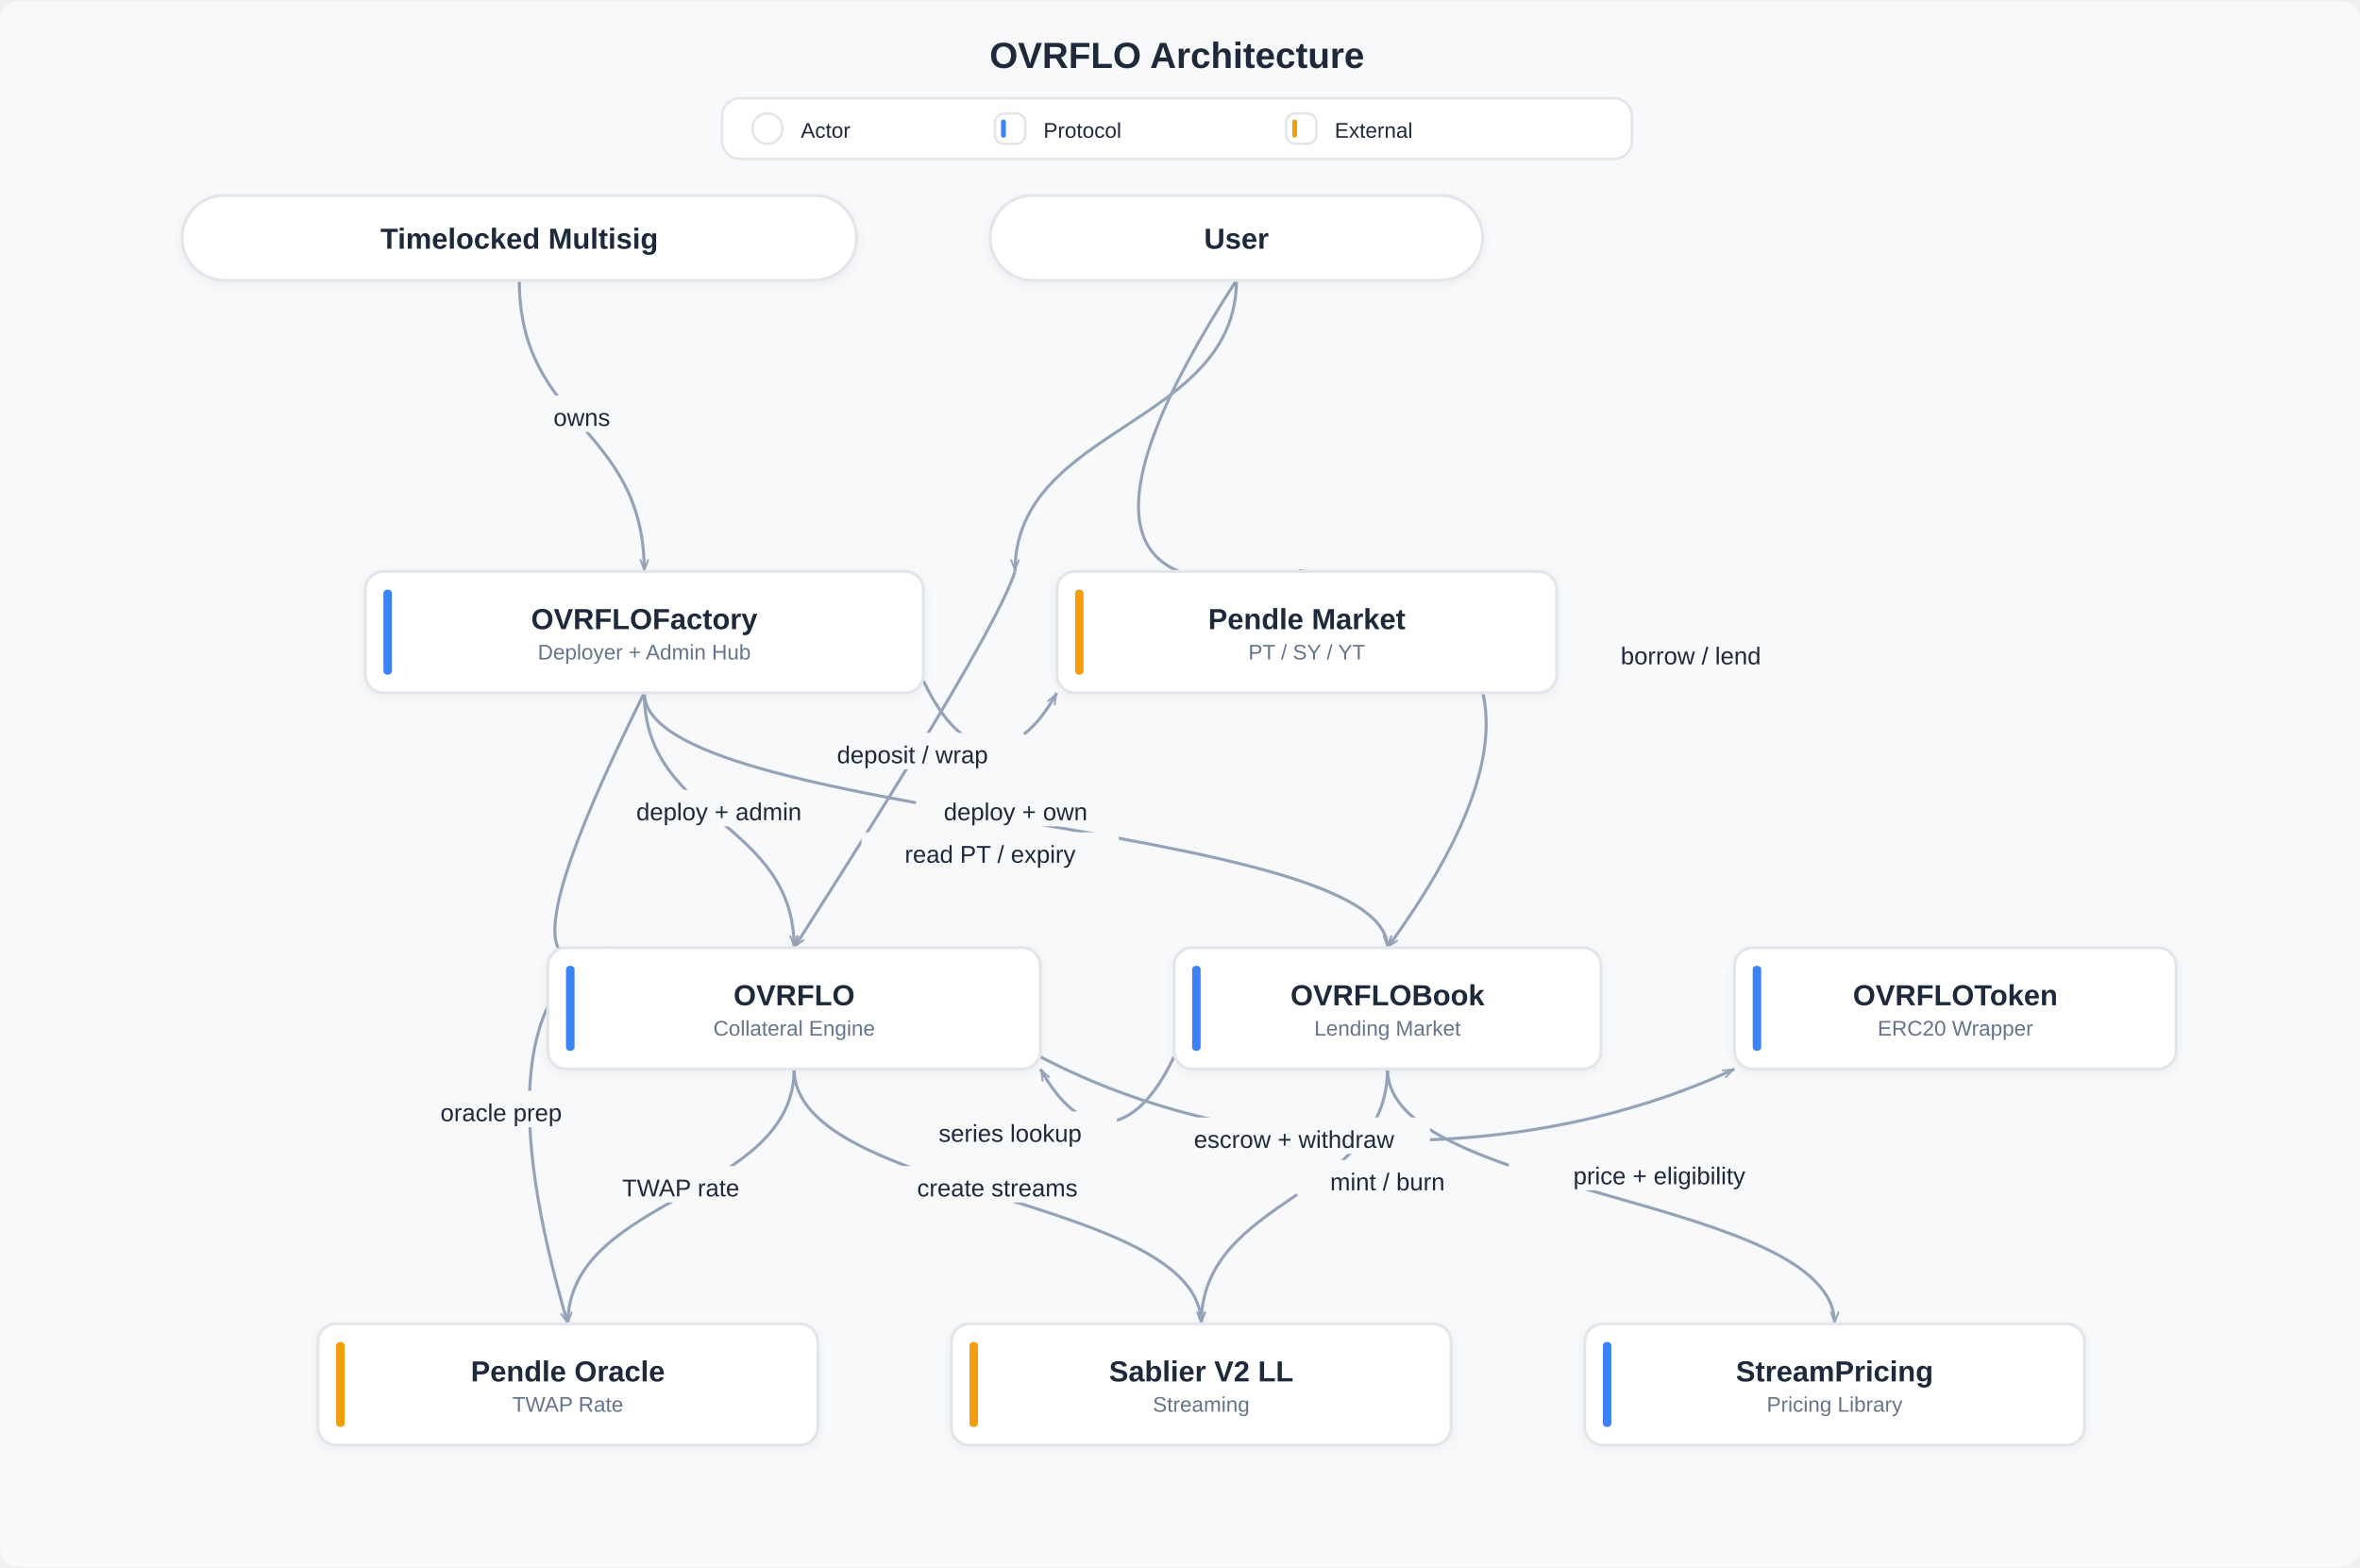
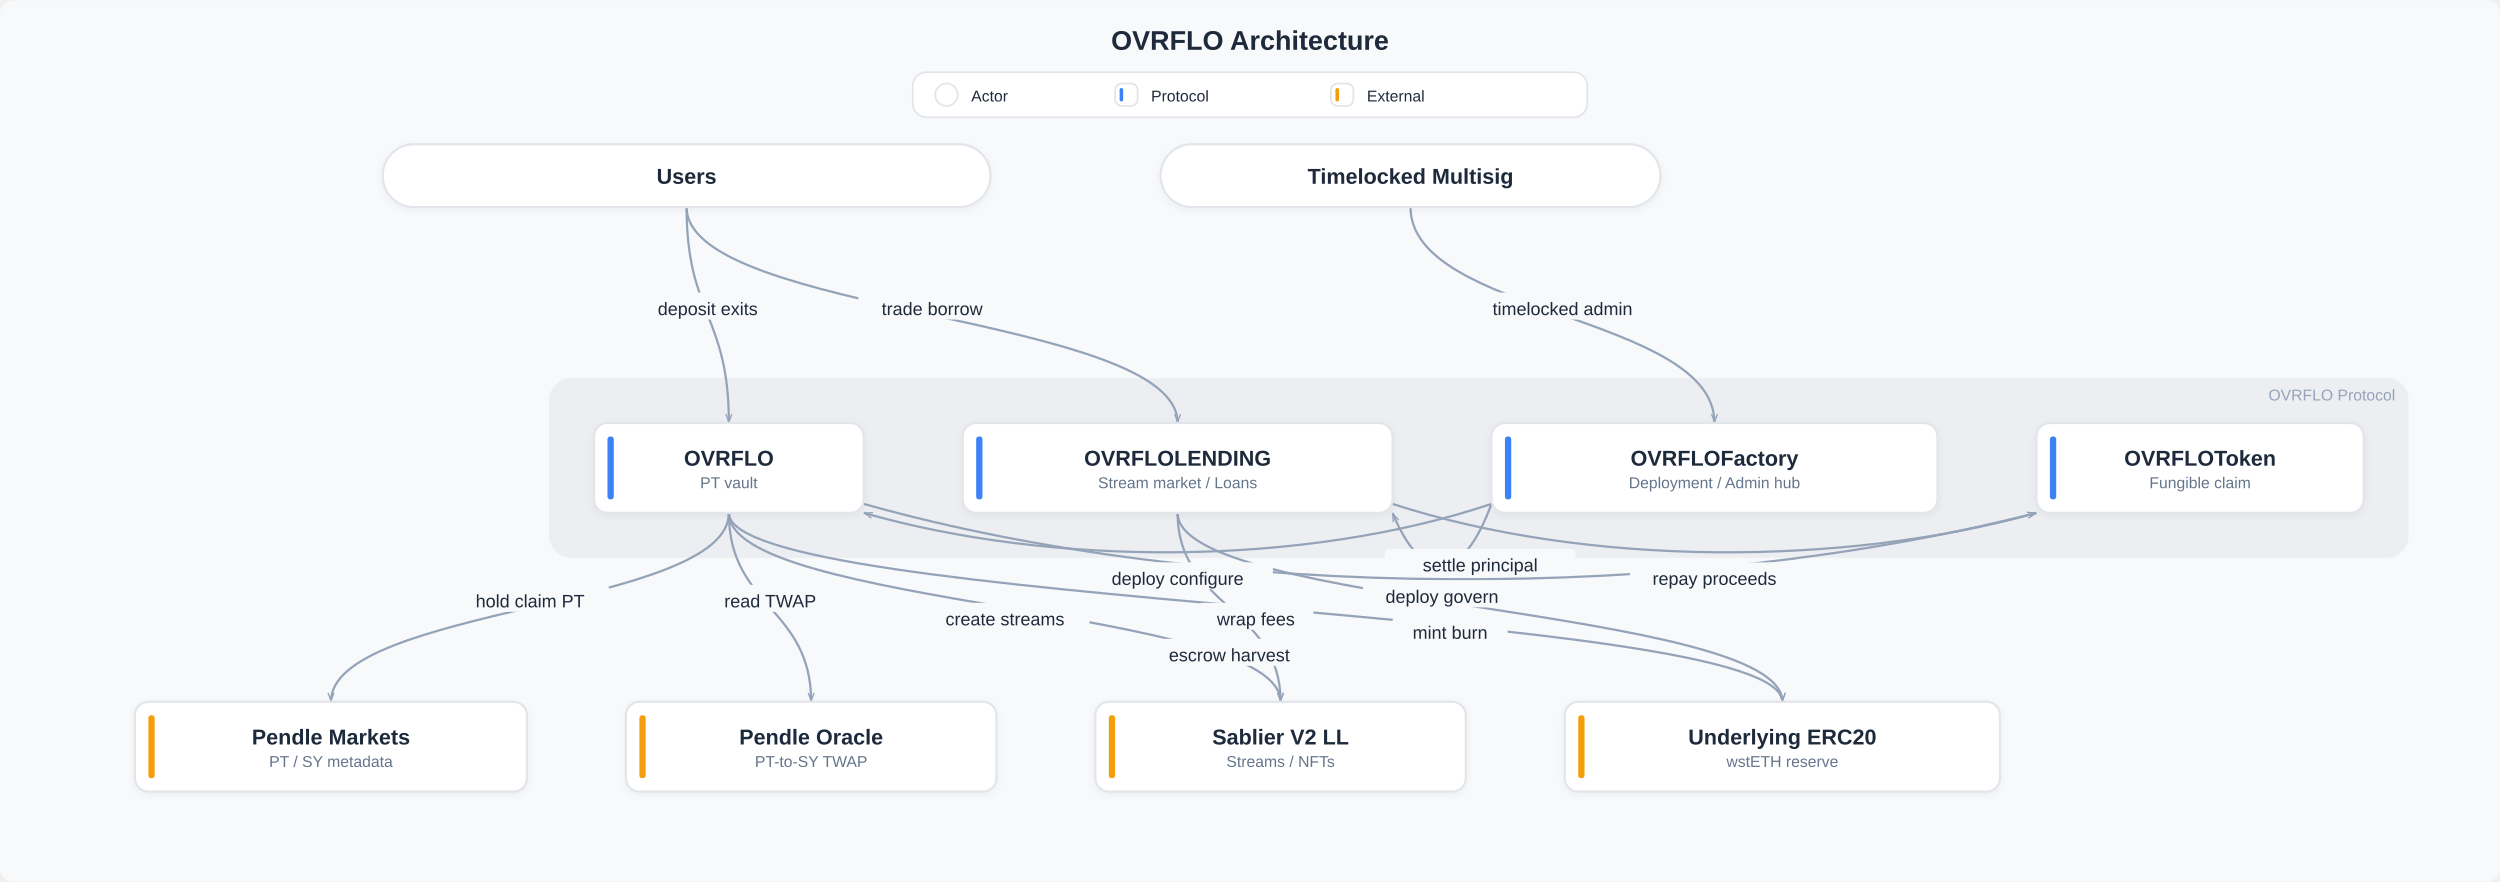
- <svg xmlns="http://www.w3.org/2000/svg" width="971" height="645" viewBox="0 0 389 258" font-family="Arial, sans-serif">
+ <svg xmlns="http://www.w3.org/2000/svg" width="1389" height="490" viewBox="0 0 556 196" font-family="Arial, sans-serif">
  <defs>
    <marker id="ah" viewBox="0 0 8 6" refX="8" refY="3" markerWidth="4" markerHeight="3" orient="auto">
      <path d="M0.5,0.5 L7,3 L0.5,5.5" fill="none" stroke="#94A3B8" stroke-width="1.2" stroke-linejoin="round" stroke-linecap="round" />
    </marker>
    <filter id="shadow" x="-6%" y="-8%" width="112%" height="128%">
      <feDropShadow dx="0" dy="0.5" stdDeviation="0.8" flood-color="#000" flood-opacity="0.05" />
    </filter>
  </defs>
-   <rect width="389" height="258" fill="#F8F9FB" rx="3" />
-   <text x="194" y="11" text-anchor="middle" font-size="6" font-weight="700" fill="#1E293B">OVRFLO Architecture</text>
-   <rect x="119" y="16" width="150" height="10" rx="3" fill="#fff" stroke="#E2E5EA" stroke-width="0.4" />
-   <rect x="124" y="18.5" width="5" height="5" rx="2.5" fill="#fff" stroke="#E2E5EA" stroke-width="0.4" />
-   <text x="132" y="22.5" font-size="3.5" fill="#1E293B">Actor</text>
-   <rect x="164" y="18.5" width="5" height="5" rx="1.5" fill="#fff" stroke="#E2E5EA" stroke-width="0.4" />
-   <rect x="165" y="19.5" width="0.8" height="3" rx="0.4" fill="#3B82F6" />
-   <text x="172" y="22.5" font-size="3.5" fill="#1E293B">Protocol</text>
-   <rect x="212" y="18.5" width="5" height="5" rx="1.5" fill="#fff" stroke="#E2E5EA" stroke-width="0.4" />
-   <rect x="213" y="19.5" width="0.8" height="3" rx="0.4" fill="#F59E0B" />
-   <text x="220" y="22.5" font-size="3.5" fill="#1E293B">External</text>
-   <path d="M85.6,46.0 C85.6,70.0 106.2,70.0 106.2,94.0" fill="none" stroke="#94A3B8" stroke-width="0.5" marker-end="url(#ah)" />
-   <path d="M203.8,46.0 C203.8,70.0 167.3,70.0 167.3,94.0" fill="none" stroke="#94A3B8" stroke-width="0.5" marker-end="url(#ah)" />
-   <path d="M167.3,94.0 Q164.2,104.0 130.9,156.0" fill="none" stroke="#94A3B8" stroke-width="0.5" marker-end="url(#ah)" />
-   <path d="M203.8,46.0 Q166.2,104.0 216.2,94.0" fill="none" stroke="#94A3B8" stroke-width="0.5" marker-end="url(#ah)" />
-   <path d="M216.2,94.0 Q266.6,104.0 228.7,156.0" fill="none" stroke="#94A3B8" stroke-width="0.5" marker-end="url(#ah)" />
-   <path d="M106.2,114.0 C106.2,135.0 130.9,135.0 130.9,156.0" fill="none" stroke="#94A3B8" stroke-width="0.5" marker-end="url(#ah)" />
-   <path d="M106.2,114.0 C106.2,135.0 228.7,135.0 228.7,156.0" fill="none" stroke="#94A3B8" stroke-width="0.5" marker-end="url(#ah)" />
-   <path d="M106.2,114.0 Q80.3,166.0 99.9,156.0" fill="none" stroke="#94A3B8" stroke-width="0.5" marker-end="url(#ah)" />
-   <path d="M99.9,156.0 Q78.3,166.0 93.6,218.0" fill="none" stroke="#94A3B8" stroke-width="0.5" marker-end="url(#ah)" />
-   <path d="M152.2,112.0 C158.8,126.0 167.6,126.0 174.2,114.0" fill="none" stroke="#94A3B8" stroke-width="0.5" marker-end="url(#ah)" />
-   <path d="M171.5,174.0 C205.8,192.0 251.6,192.0 285.9,176.0" fill="none" stroke="#94A3B8" stroke-width="0.5" marker-end="url(#ah)" />
-   <path d="M130.9,176.0 C130.9,197.0 198.0,197.0 198.0,218.0" fill="none" stroke="#94A3B8" stroke-width="0.5" marker-end="url(#ah)" />
-   <path d="M130.9,176.0 C130.9,197.0 93.6,197.0 93.6,218.0" fill="none" stroke="#94A3B8" stroke-width="0.5" marker-end="url(#ah)" />
-   <path d="M228.7,176.0 C228.7,197.0 302.4,197.0 302.4,218.0" fill="none" stroke="#94A3B8" stroke-width="0.5" marker-end="url(#ah)" />
-   <path d="M228.7,176.0 C228.7,197.0 198.0,197.0 198.0,218.0" fill="none" stroke="#94A3B8" stroke-width="0.5" marker-end="url(#ah)" />
-   <path d="M193.5,174.0 C186.9,188.0 178.1,188.0 171.5,176.0" fill="none" stroke="#94A3B8" stroke-width="0.5" marker-end="url(#ah)" />
+   <rect width="556" height="196" fill="#F8F9FB" rx="3" />
+   <text x="278" y="11" text-anchor="middle" font-size="6" font-weight="700" fill="#1E293B">OVRFLO Architecture</text>
+   <rect x="203" y="16" width="150" height="10" rx="3" fill="#fff" stroke="#E2E5EA" stroke-width="0.4" />
+   <rect x="208" y="18.5" width="5" height="5" rx="2.5" fill="#fff" stroke="#E2E5EA" stroke-width="0.4" />
+   <text x="216" y="22.5" font-size="3.5" fill="#1E293B">Actor</text>
+   <rect x="248" y="18.5" width="5" height="5" rx="1.5" fill="#fff" stroke="#E2E5EA" stroke-width="0.4" />
+   <rect x="249" y="19.5" width="0.8" height="3" rx="0.4" fill="#3B82F6" />
+   <text x="256" y="22.5" font-size="3.5" fill="#1E293B">Protocol</text>
+   <rect x="296" y="18.5" width="5" height="5" rx="1.5" fill="#fff" stroke="#E2E5EA" stroke-width="0.4" />
+   <rect x="297" y="19.5" width="0.8" height="3" rx="0.4" fill="#F59E0B" />
+   <text x="304" y="22.5" font-size="3.5" fill="#1E293B">External</text>
+   <rect x="122.1" y="84.0" width="413.6" height="40.0" rx="5" fill="#EDEEF2" />
+   <text x="532.7" y="89.0" text-anchor="end" font-size="3.5" fill="#94A3B8" font-weight="500">OVRFLO Protocol</text>
+   <path d="M313.7,46.0 C313.7,70.0 381.3,70.0 381.3,94.0" fill="none" stroke="#94A3B8" stroke-width="0.5" marker-end="url(#ah)" />
+   <path d="M152.7,46.0 C152.7,70.0 162.1,70.0 162.1,94.0" fill="none" stroke="#94A3B8" stroke-width="0.5" marker-end="url(#ah)" />
+   <path d="M152.7,46.0 C152.7,70.0 261.9,70.0 261.9,94.0" fill="none" stroke="#94A3B8" stroke-width="0.5" marker-end="url(#ah)" />
+   <path d="M331.7,112.0 C289.9,126.0 234.0,126.0 192.1,114.0" fill="none" stroke="#94A3B8" stroke-width="0.5" marker-end="url(#ah)" />
+   <path d="M331.7,112.0 C325.1,130.0 316.3,130.0 309.7,114.0" fill="none" stroke="#94A3B8" stroke-width="0.5" marker-end="url(#ah)" />
+   <path d="M192.1,112.0 C270.4,134.0 374.7,134.0 452.9,114.0" fill="none" stroke="#94A3B8" stroke-width="0.5" marker-end="url(#ah)" />
+   <path d="M309.7,112.0 C352.7,126.0 410.0,126.0 452.9,114.0" fill="none" stroke="#94A3B8" stroke-width="0.5" marker-end="url(#ah)" />
+   <path d="M162.1,114.0 C162.1,135.0 73.6,135.0 73.6,156.0" fill="none" stroke="#94A3B8" stroke-width="0.5" marker-end="url(#ah)" />
+   <path d="M162.1,114.0 C162.1,135.0 180.4,135.0 180.4,156.0" fill="none" stroke="#94A3B8" stroke-width="0.5" marker-end="url(#ah)" />
+   <path d="M162.1,114.0 C162.1,135.0 284.8,135.0 284.8,156.0" fill="none" stroke="#94A3B8" stroke-width="0.5" marker-end="url(#ah)" />
+   <path d="M162.1,114.0 C162.1,135.0 396.4,135.0 396.4,156.0" fill="none" stroke="#94A3B8" stroke-width="0.5" marker-end="url(#ah)" />
+   <path d="M261.9,114.0 C261.9,135.0 284.8,135.0 284.8,156.0" fill="none" stroke="#94A3B8" stroke-width="0.5" marker-end="url(#ah)" />
+   <path d="M261.9,114.0 C261.9,135.0 396.4,135.0 396.4,156.0" fill="none" stroke="#94A3B8" stroke-width="0.5" marker-end="url(#ah)" />
  <g filter="url(#shadow)">
-     <rect x="30.0" y="32.0" width="111.2" height="14" rx="7" fill="#fff" stroke="#E2E5EA" stroke-width="0.5" />
-     <text x="85.6" y="40.8" text-anchor="middle" font-size="4.8" font-weight="600" fill="#1E293B">Timelocked Multisig</text>
+     <rect x="85.1" y="32.0" width="135.2" height="14" rx="7" fill="#fff" stroke="#E2E5EA" stroke-width="0.5" />
+     <text x="152.7" y="40.8" text-anchor="middle" font-size="4.8" font-weight="600" fill="#1E293B">Users</text>
  </g>
  <g filter="url(#shadow)">
-     <rect x="163.2" y="32.0" width="81.2" height="14" rx="7" fill="#fff" stroke="#E2E5EA" stroke-width="0.5" />
-     <text x="203.8" y="40.8" text-anchor="middle" font-size="4.8" font-weight="600" fill="#1E293B">User</text>
+     <rect x="258.1" y="32.0" width="111.2" height="14" rx="7" fill="#fff" stroke="#E2E5EA" stroke-width="0.5" />
+     <text x="313.7" y="40.8" text-anchor="middle" font-size="4.8" font-weight="600" fill="#1E293B">Timelocked Multisig</text>
  </g>
  <g filter="url(#shadow)">
-     <rect x="60.2" y="94.0" width="92.0" height="20" rx="3" fill="#fff" stroke="#E2E5EA" stroke-width="0.5" />
-     <rect x="63.2" y="97.0" width="1.4" height="14" rx="0.6" fill="#3B82F6" />
-     <text x="106.2" y="103.5" text-anchor="middle" font-size="4.8" font-weight="600" fill="#1E293B">OVRFLOFactory</text>
-     <text x="106.2" y="108.5" text-anchor="middle" font-size="3.5" fill="#64748B">Deployer + Admin Hub</text>
+     <rect x="331.7" y="94.0" width="99.2" height="20" rx="3" fill="#fff" stroke="#E2E5EA" stroke-width="0.5" />
+     <rect x="334.7" y="97.0" width="1.4" height="14" rx="0.6" fill="#3B82F6" />
+     <text x="381.3" y="103.5" text-anchor="middle" font-size="4.8" font-weight="600" fill="#1E293B">OVRFLOFactory</text>
+     <text x="381.3" y="108.5" text-anchor="middle" font-size="3.5" fill="#64748B">Deployment / Admin hub</text>
  </g>
  <g filter="url(#shadow)">
-     <rect x="174.2" y="94.0" width="82.4" height="20" rx="3" fill="#fff" stroke="#E2E5EA" stroke-width="0.5" />
-     <rect x="177.2" y="97.0" width="1.4" height="14" rx="0.6" fill="#F59E0B" />
-     <text x="215.4" y="103.5" text-anchor="middle" font-size="4.8" font-weight="600" fill="#1E293B">Pendle Market</text>
-     <text x="215.4" y="108.5" text-anchor="middle" font-size="3.5" fill="#64748B">PT / SY / YT</text>
+     <rect x="132.1" y="94.0" width="60.0" height="20" rx="3" fill="#fff" stroke="#E2E5EA" stroke-width="0.5" />
+     <rect x="135.1" y="97.0" width="1.4" height="14" rx="0.6" fill="#3B82F6" />
+     <text x="162.1" y="103.5" text-anchor="middle" font-size="4.8" font-weight="600" fill="#1E293B">OVRFLO</text>
+     <text x="162.1" y="108.5" text-anchor="middle" font-size="3.5" fill="#64748B">PT vault</text>
  </g>
  <g filter="url(#shadow)">
-     <rect x="90.3" y="156.0" width="81.2" height="20" rx="3" fill="#fff" stroke="#E2E5EA" stroke-width="0.5" />
-     <rect x="93.3" y="159.0" width="1.4" height="14" rx="0.6" fill="#3B82F6" />
-     <text x="130.9" y="165.5" text-anchor="middle" font-size="4.8" font-weight="600" fill="#1E293B">OVRFLO</text>
-     <text x="130.9" y="170.5" text-anchor="middle" font-size="3.5" fill="#64748B">Collateral Engine</text>
+     <rect x="452.9" y="94.0" width="72.8" height="20" rx="3" fill="#fff" stroke="#E2E5EA" stroke-width="0.5" />
+     <rect x="455.9" y="97.0" width="1.4" height="14" rx="0.6" fill="#3B82F6" />
+     <text x="489.3" y="103.5" text-anchor="middle" font-size="4.8" font-weight="600" fill="#1E293B">OVRFLOToken</text>
+     <text x="489.3" y="108.5" text-anchor="middle" font-size="3.5" fill="#64748B">Fungible claim</text>
  </g>
  <g filter="url(#shadow)">
-     <rect x="285.9" y="156.0" width="72.8" height="20" rx="3" fill="#fff" stroke="#E2E5EA" stroke-width="0.5" />
-     <rect x="288.9" y="159.0" width="1.4" height="14" rx="0.6" fill="#3B82F6" />
-     <text x="322.3" y="165.5" text-anchor="middle" font-size="4.8" font-weight="600" fill="#1E293B">OVRFLOToken</text>
-     <text x="322.3" y="170.5" text-anchor="middle" font-size="3.5" fill="#64748B">ERC20 Wrapper</text>
+     <rect x="214.1" y="94.0" width="95.6" height="20" rx="3" fill="#fff" stroke="#E2E5EA" stroke-width="0.5" />
+     <rect x="217.1" y="97.0" width="1.4" height="14" rx="0.6" fill="#3B82F6" />
+     <text x="261.9" y="103.5" text-anchor="middle" font-size="4.8" font-weight="600" fill="#1E293B">OVRFLOLENDING</text>
+     <text x="261.9" y="108.5" text-anchor="middle" font-size="3.5" fill="#64748B">Stream market / Loans</text>
  </g>
  <g filter="url(#shadow)">
-     <rect x="193.5" y="156.0" width="70.4" height="20" rx="3" fill="#fff" stroke="#E2E5EA" stroke-width="0.5" />
-     <rect x="196.5" y="159.0" width="1.4" height="14" rx="0.6" fill="#3B82F6" />
-     <text x="228.7" y="165.5" text-anchor="middle" font-size="4.8" font-weight="600" fill="#1E293B">OVRFLOBook</text>
-     <text x="228.7" y="170.5" text-anchor="middle" font-size="3.5" fill="#64748B">Lending Market</text>
+     <rect x="30.0" y="156.0" width="87.2" height="20" rx="3" fill="#fff" stroke="#E2E5EA" stroke-width="0.5" />
+     <rect x="33.0" y="159.0" width="1.4" height="14" rx="0.6" fill="#F59E0B" />
+     <text x="73.6" y="165.5" text-anchor="middle" font-size="4.8" font-weight="600" fill="#1E293B">Pendle Markets</text>
+     <text x="73.6" y="170.5" text-anchor="middle" font-size="3.5" fill="#64748B">PT / SY metadata</text>
  </g>
  <g filter="url(#shadow)">
-     <rect x="261.2" y="218.0" width="82.4" height="20" rx="3" fill="#fff" stroke="#E2E5EA" stroke-width="0.5" />
-     <rect x="264.2" y="221.0" width="1.4" height="14" rx="0.6" fill="#3B82F6" />
-     <text x="302.4" y="227.5" text-anchor="middle" font-size="4.8" font-weight="600" fill="#1E293B">StreamPricing</text>
-     <text x="302.4" y="232.5" text-anchor="middle" font-size="3.5" fill="#64748B">Pricing Library</text>
+     <rect x="139.2" y="156.0" width="82.4" height="20" rx="3" fill="#fff" stroke="#E2E5EA" stroke-width="0.5" />
+     <rect x="142.2" y="159.0" width="1.4" height="14" rx="0.6" fill="#F59E0B" />
+     <text x="180.4" y="165.5" text-anchor="middle" font-size="4.8" font-weight="600" fill="#1E293B">Pendle Oracle</text>
+     <text x="180.4" y="170.5" text-anchor="middle" font-size="3.5" fill="#64748B">PT-to-SY TWAP</text>
  </g>
  <g filter="url(#shadow)">
-     <rect x="52.4" y="218.0" width="82.4" height="20" rx="3" fill="#fff" stroke="#E2E5EA" stroke-width="0.5" />
-     <rect x="55.4" y="221.0" width="1.4" height="14" rx="0.6" fill="#F59E0B" />
-     <text x="93.6" y="227.5" text-anchor="middle" font-size="4.8" font-weight="600" fill="#1E293B">Pendle Oracle</text>
-     <text x="93.6" y="232.5" text-anchor="middle" font-size="3.5" fill="#64748B">TWAP Rate</text>
+     <rect x="243.6" y="156.0" width="82.4" height="20" rx="3" fill="#fff" stroke="#E2E5EA" stroke-width="0.5" />
+     <rect x="246.6" y="159.0" width="1.4" height="14" rx="0.6" fill="#F59E0B" />
+     <text x="284.8" y="165.5" text-anchor="middle" font-size="4.8" font-weight="600" fill="#1E293B">Sablier V2 LL</text>
+     <text x="284.8" y="170.5" text-anchor="middle" font-size="3.5" fill="#64748B">Streams / NFTs</text>
  </g>
  <g filter="url(#shadow)">
-     <rect x="156.8" y="218.0" width="82.4" height="20" rx="3" fill="#fff" stroke="#E2E5EA" stroke-width="0.5" />
-     <rect x="159.8" y="221.0" width="1.4" height="14" rx="0.6" fill="#F59E0B" />
-     <text x="198.0" y="227.5" text-anchor="middle" font-size="4.8" font-weight="600" fill="#1E293B">Sablier V2 LL</text>
-     <text x="198.0" y="232.5" text-anchor="middle" font-size="3.5" fill="#64748B">Streaming</text>
+     <rect x="348.0" y="156.0" width="96.8" height="20" rx="3" fill="#fff" stroke="#E2E5EA" stroke-width="0.5" />
+     <rect x="351.0" y="159.0" width="1.4" height="14" rx="0.6" fill="#F59E0B" />
+     <text x="396.4" y="165.5" text-anchor="middle" font-size="4.8" font-weight="600" fill="#1E293B">Underlying ERC20</text>
+     <text x="396.4" y="170.5" text-anchor="middle" font-size="3.5" fill="#64748B">wstETH reserve</text>
  </g>
-   <rect x="89.1" y="65.0" width="13.6" height="6.0" rx="1" fill="#F8F9FB" />
-   <text x="95.9" y="70.0" font-size="4" fill="#1E293B" font-weight="500" text-anchor="middle">owns</text>
-   <rect x="131.6" y="120.6" width="37.6" height="6.0" rx="1" fill="#F8F9FB" />
-   <text x="150.4" y="125.6" font-size="4" fill="#1E293B" font-weight="500" text-anchor="middle">deposit / wrap</text>
-   <rect x="261.1" y="104.3" width="35.2" height="6.0" rx="1" fill="#F8F9FB" />
-   <text x="278.7" y="109.3" font-size="4" fill="#1E293B" font-weight="500" text-anchor="middle">borrow / lend</text>
-   <rect x="99.7" y="130.0" width="37.6" height="6.0" rx="1" fill="#F8F9FB" />
-   <text x="118.5" y="135.0" font-size="4" fill="#1E293B" font-weight="500" text-anchor="middle">deploy + admin</text>
-   <rect x="151.0" y="130.0" width="32.8" height="6.0" rx="1" fill="#F8F9FB" />
-   <text x="167.4" y="135.0" font-size="4" fill="#1E293B" font-weight="500" text-anchor="middle">deploy + own</text>
-   <rect x="67.4" y="179.6" width="30.4" height="6.0" rx="1" fill="#F8F9FB" />
-   <text x="82.6" y="184.6" font-size="4" fill="#1E293B" font-weight="500" text-anchor="middle">oracle prep</text>
-   <rect x="142.0" y="137.0" width="42.4" height="6.0" rx="1" fill="#F8F9FB" />
-   <text x="163.2" y="142.0" font-size="4" fill="#1E293B" font-weight="500" text-anchor="middle">read PT / expiry</text>
-   <rect x="213.5" y="191.0" width="30.4" height="6.0" rx="1" fill="#F8F9FB" />
-   <text x="228.7" y="196.0" font-size="4" fill="#1E293B" font-weight="500" text-anchor="middle">mint / burn</text>
-   <rect x="145.6" y="192.0" width="37.6" height="6.0" rx="1" fill="#F8F9FB" />
-   <text x="164.4" y="197.0" font-size="4" fill="#1E293B" font-weight="500" text-anchor="middle">create streams</text>
-   <rect x="99.4" y="192.0" width="25.6" height="6.0" rx="1" fill="#F8F9FB" />
-   <text x="112.2" y="197.0" font-size="4" fill="#1E293B" font-weight="500" text-anchor="middle">TWAP rate</text>
-   <rect x="248.7" y="190.0" width="49.6" height="6.0" rx="1" fill="#F8F9FB" />
-   <text x="273.5" y="195.0" font-size="4" fill="#1E293B" font-weight="500" text-anchor="middle">price + eligibility</text>
-   <rect x="190.9" y="184.0" width="44.8" height="6.0" rx="1" fill="#F8F9FB" />
-   <text x="213.3" y="189.0" font-size="4" fill="#1E293B" font-weight="500" text-anchor="middle">escrow + withdraw</text>
-   <rect x="148.9" y="183.0" width="35.2" height="6.0" rx="1" fill="#F8F9FB" />
-   <text x="166.5" y="188.0" font-size="4" fill="#1E293B" font-weight="500" text-anchor="middle">series lookup</text>
+   <rect x="326.3" y="65.0" width="42.4" height="6.0" rx="1" fill="#F8F9FB" />
+   <text x="347.5" y="70.0" font-size="4" fill="#1E293B" font-weight="500" text-anchor="middle">timelocked admin</text>
+   <rect x="139.8" y="65.0" width="35.2" height="6.0" rx="1" fill="#F8F9FB" />
+   <text x="157.4" y="70.0" font-size="4" fill="#1E293B" font-weight="500" text-anchor="middle">deposit exits</text>
+   <rect x="190.9" y="65.0" width="32.8" height="6.0" rx="1" fill="#F8F9FB" />
+   <text x="207.3" y="70.0" font-size="4" fill="#1E293B" font-weight="500" text-anchor="middle">trade borrow</text>
+   <rect x="240.7" y="125.0" width="42.4" height="6.0" rx="1" fill="#F8F9FB" />
+   <text x="261.9" y="130.0" font-size="4" fill="#1E293B" font-weight="500" text-anchor="middle">deploy configure</text>
+   <rect x="303.1" y="129.0" width="35.2" height="6.0" rx="1" fill="#F8F9FB" />
+   <text x="320.7" y="134.0" font-size="4" fill="#1E293B" font-weight="500" text-anchor="middle">deploy govern</text>
+   <rect x="309.7" y="137.0" width="25.6" height="6.0" rx="1" fill="#F8F9FB" />
+   <text x="322.5" y="142.0" font-size="4" fill="#1E293B" font-weight="500" text-anchor="middle">mint burn</text>
+   <rect x="362.5" y="125.0" width="37.6" height="6.0" rx="1" fill="#F8F9FB" />
+   <text x="381.3" y="130.0" font-size="4" fill="#1E293B" font-weight="500" text-anchor="middle">repay proceeds</text>
+   <rect x="100.3" y="130.0" width="35.2" height="6.0" rx="1" fill="#F8F9FB" />
+   <text x="117.9" y="135.0" font-size="4" fill="#1E293B" font-weight="500" text-anchor="middle">hold claim PT</text>
+   <rect x="158.5" y="130.0" width="25.6" height="6.0" rx="1" fill="#F8F9FB" />
+   <text x="171.3" y="135.0" font-size="4" fill="#1E293B" font-weight="500" text-anchor="middle">read TWAP</text>
+   <rect x="204.7" y="134.0" width="37.6" height="6.0" rx="1" fill="#F8F9FB" />
+   <text x="223.5" y="139.0" font-size="4" fill="#1E293B" font-weight="500" text-anchor="middle">create streams</text>
+   <rect x="266.5" y="134.0" width="25.6" height="6.0" rx="1" fill="#F8F9FB" />
+   <text x="279.3" y="139.0" font-size="4" fill="#1E293B" font-weight="500" text-anchor="middle">wrap fees</text>
+   <rect x="254.6" y="142.0" width="37.6" height="6.0" rx="1" fill="#F8F9FB" />
+   <text x="273.4" y="147.0" font-size="4" fill="#1E293B" font-weight="500" text-anchor="middle">escrow harvest</text>
+   <rect x="308.0" y="122.0" width="42.4" height="6.0" rx="1" fill="#F8F9FB" />
+   <text x="329.2" y="127.0" font-size="4" fill="#1E293B" font-weight="500" text-anchor="middle">settle principal</text>
</svg>
